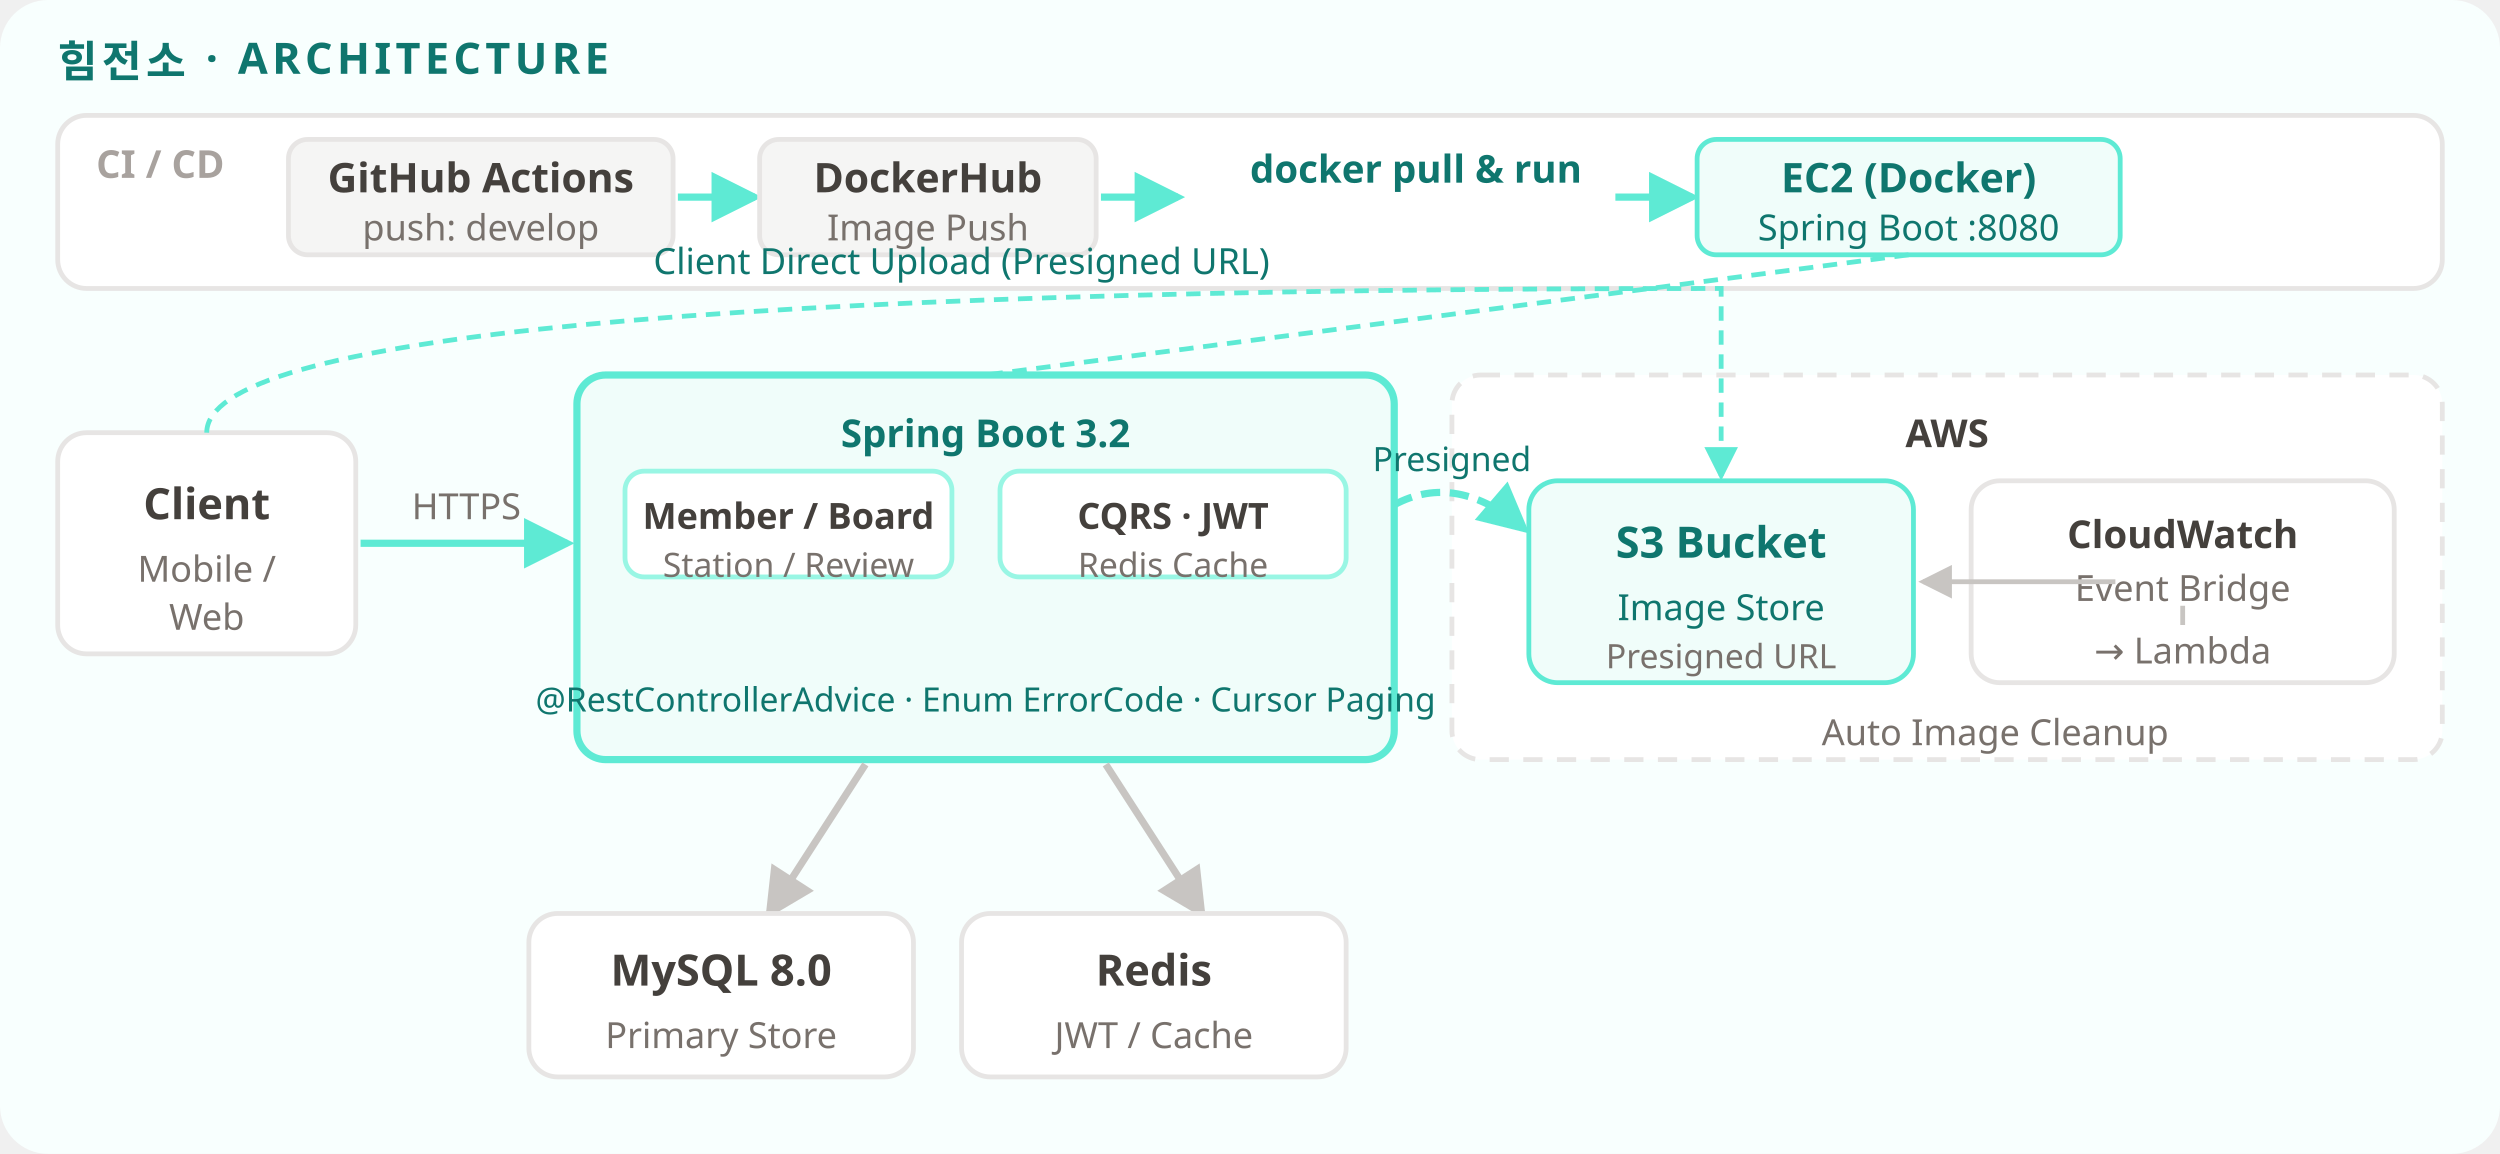
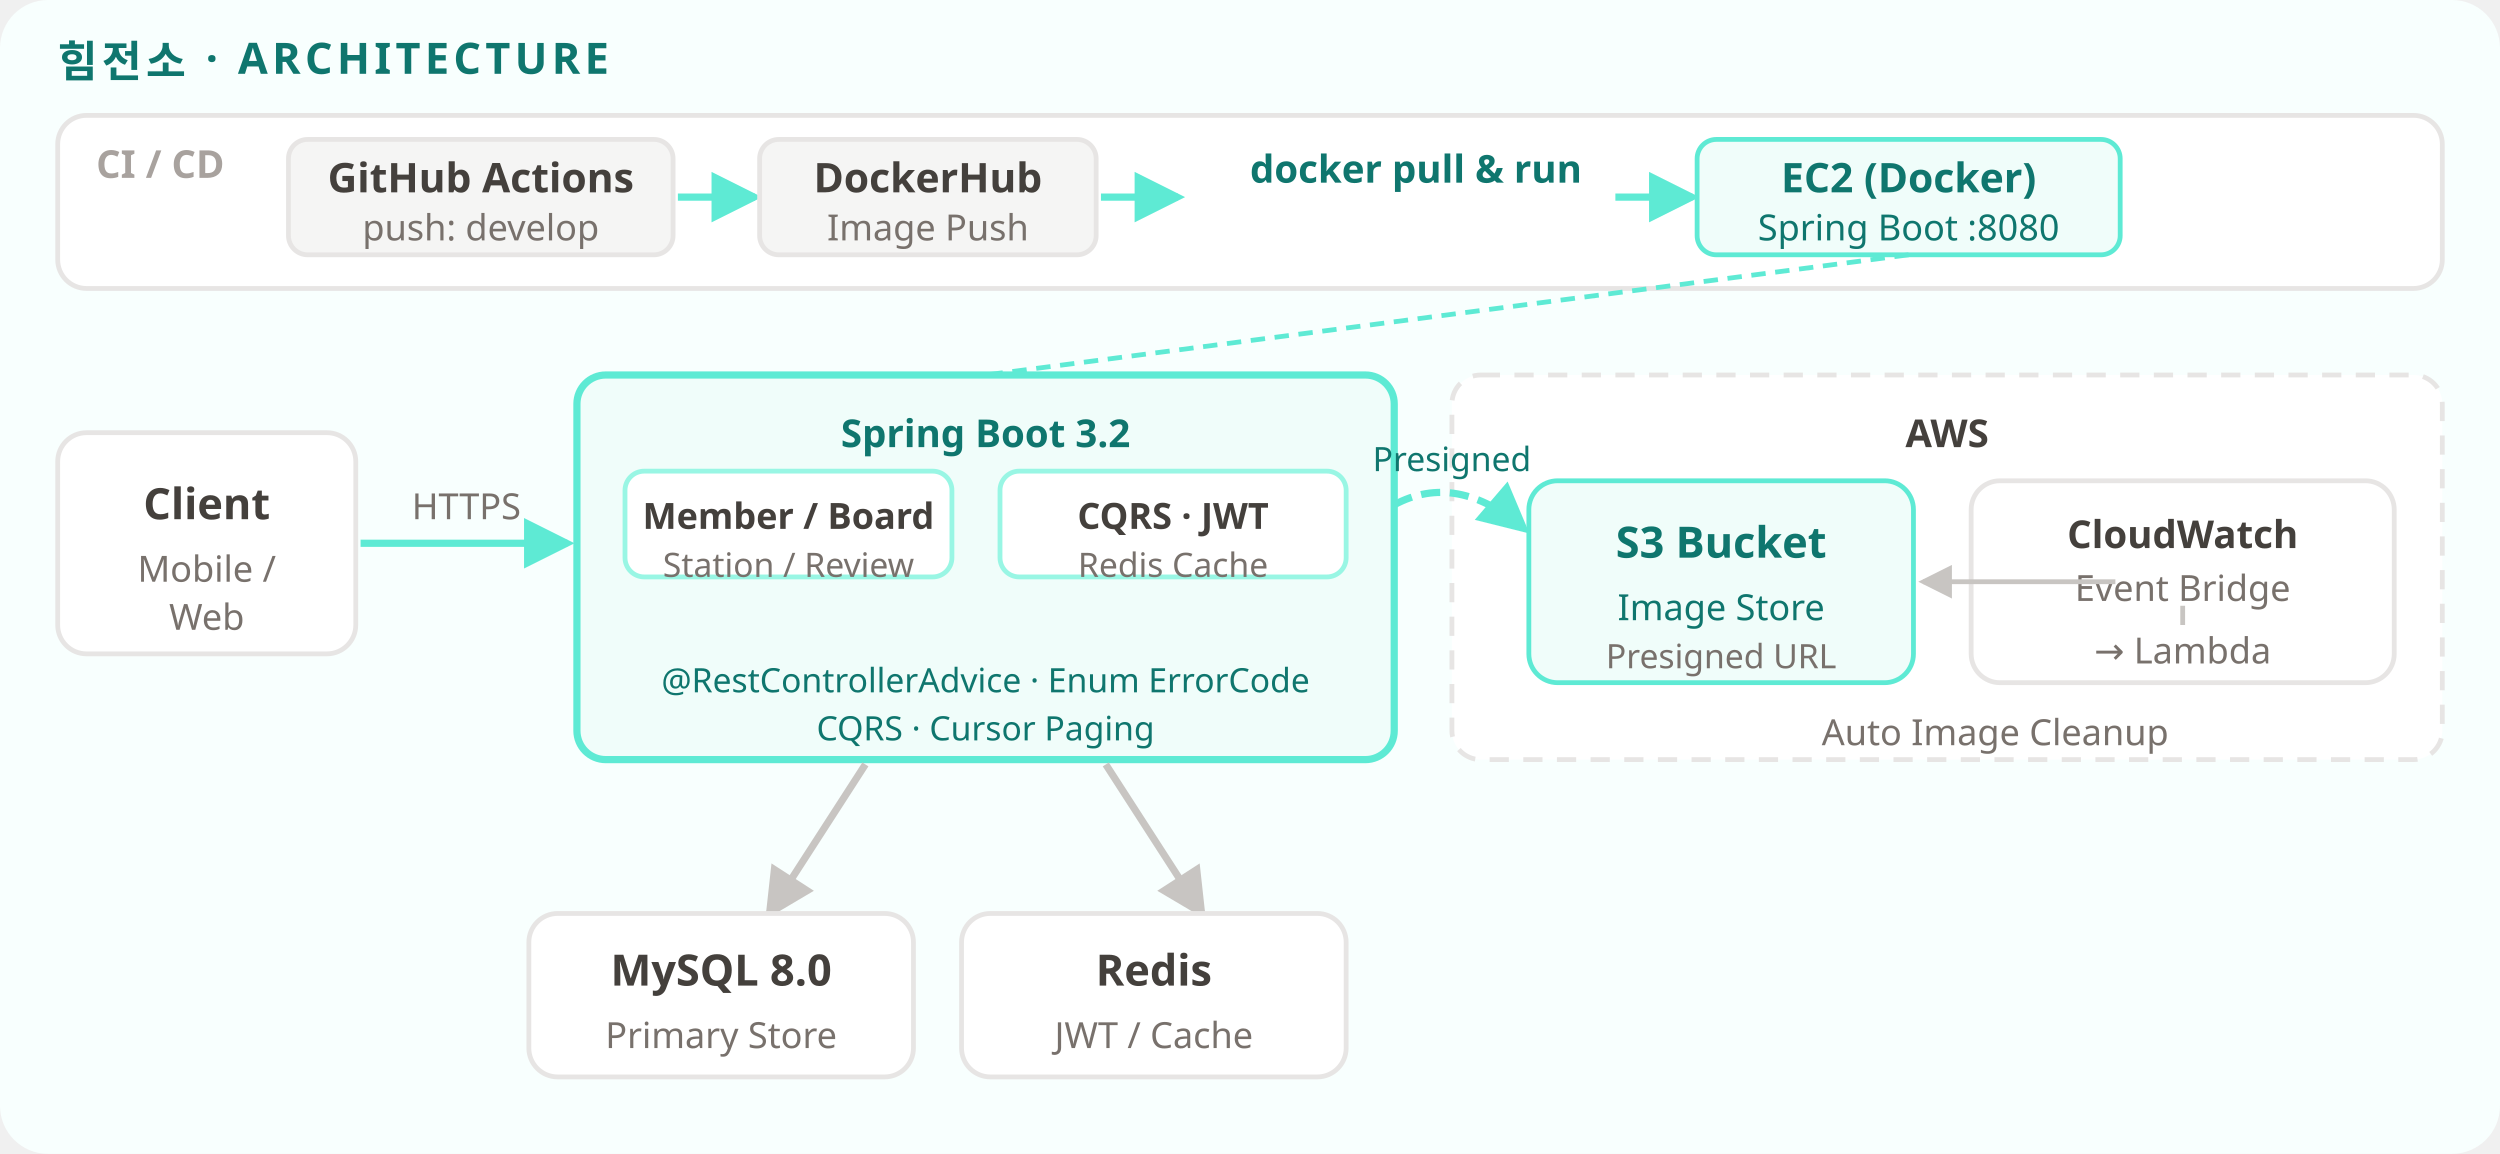
<svg xmlns="http://www.w3.org/2000/svg" viewBox="0 0 520 240" font-family="'Pretendard Variable',Pretendard,system-ui,sans-serif">
  <defs>
    <marker id="a" markerWidth="7" markerHeight="7" refX="6" refY="3.5" orient="auto">
      <path d="M0,0 L0,7 L7,3.5 z" fill="#5eead4" />
    </marker>
    <marker id="b" markerWidth="7" markerHeight="7" refX="6" refY="3.5" orient="auto">
      <path d="M0,0 L0,7 L7,3.5 z" fill="#c8c5c2" />
    </marker>
  </defs>
  <rect width="520" height="240" fill="#f8fffe" rx="10" />
  <text x="12" y="16" font-size="9" font-weight="700" fill="#0f766e" letter-spacing=".1em">힘전소 · ARCHITECTURE</text>
  <rect x="12" y="24" width="496" height="36" rx="6" fill="white" stroke="#e7e5e4" stroke-width="1" />
  <text x="20" y="37" font-size="8" fill="#a8a29e" font-weight="600">CI / CD</text>
  <rect x="60" y="29" width="80" height="24" rx="4" fill="#f5f5f4" stroke="#e7e5e4" />
  <text x="100" y="40" text-anchor="middle" font-size="8.5" font-weight="600" fill="#44403c">GitHub Actions</text>
  <text x="100" y="50" text-anchor="middle" font-size="7.5" fill="#78716c">push: develop</text>
  <line x1="141" y1="41" x2="157" y2="41" stroke="#5eead4" stroke-width="1.5" marker-end="url(#a)" />
  <rect x="158" y="29" width="70" height="24" rx="4" fill="#f5f5f4" stroke="#e7e5e4" />
  <text x="193" y="40" text-anchor="middle" font-size="8.5" font-weight="600" fill="#44403c">DockerHub</text>
  <text x="193" y="50" text-anchor="middle" font-size="7.5" fill="#78716c">Image Push</text>
  <line x1="229" y1="41" x2="245" y2="41" stroke="#5eead4" stroke-width="1.5" marker-end="url(#a)" />
  <text x="260" y="38" font-size="8" font-weight="600" fill="#0f766e">docker pull &amp; run</text>
  <line x1="336" y1="41" x2="352" y2="41" stroke="#5eead4" stroke-width="1.5" marker-end="url(#a)" />
  <rect x="353" y="29" width="88" height="24" rx="4" fill="#f0fdfa" stroke="#5eead4" />
  <text x="397" y="40" text-anchor="middle" font-size="8.5" font-weight="700" fill="#0f766e">EC2 (Docker)</text>
  <text x="397" y="50" text-anchor="middle" font-size="7.5" fill="#0f766e">Spring Boot :8080</text>
  <rect x="12" y="90" width="62" height="46" rx="6" fill="white" stroke="#e7e5e4" />
  <text x="43" y="108" text-anchor="middle" font-size="9" font-weight="700" fill="#44403c">Client</text>
  <text x="43" y="121" text-anchor="middle" font-size="7.5" fill="#78716c">Mobile /</text>
  <text x="43" y="131" text-anchor="middle" font-size="7.5" fill="#78716c">Web</text>
  <line x1="75" y1="113" x2="118" y2="113" stroke="#5eead4" stroke-width="1.5" marker-end="url(#a)" />
  <text x="97" y="108" text-anchor="middle" font-size="7.5" fill="#78716c">HTTPS</text>
  <rect x="120" y="78" width="170" height="80" rx="6" fill="#f0fdfa" stroke="#5eead4" stroke-width="1.5" />
  <text x="205" y="93" text-anchor="middle" font-size="8" font-weight="700" fill="#0f766e">Spring Boot 3.2</text>
  <rect x="130" y="98" width="68" height="22" rx="4" fill="white" stroke="#99f6e4" />
  <text x="164" y="110" text-anchor="middle" font-size="7.5" font-weight="600" fill="#44403c">Member / Board</text>
  <text x="164" y="120" text-anchor="middle" font-size="7" fill="#78716c">Station / Review</text>
  <rect x="208" y="98" width="72" height="22" rx="4" fill="white" stroke="#99f6e4" />
  <text x="244" y="110" text-anchor="middle" font-size="7.5" font-weight="600" fill="#44403c">CQRS · JWT</text>
  <text x="244" y="120" text-anchor="middle" font-size="7" fill="#78716c">Redis Cache</text>
-   <text x="205" y="148" text-anchor="middle" font-size="7" fill="#0f766e">@RestControllerAdvice · Enum ErrorCode · Cursor Paging</text>
+   <text x="205" y="144" text-anchor="middle" font-size="7" fill="#0f766e">@RestControllerAdvice · Enum ErrorCode</text>
+   <text x="205" y="154" text-anchor="middle" font-size="7" fill="#0f766e">CQRS · Cursor Paging</text>
  <line x1="180" y1="159" x2="160" y2="190" stroke="#c8c5c2" stroke-width="1.5" marker-end="url(#b)" />
  <line x1="230" y1="159" x2="250" y2="190" stroke="#c8c5c2" stroke-width="1.5" marker-end="url(#b)" />
  <rect x="110" y="190" width="80" height="34" rx="6" fill="white" stroke="#e7e5e4" />
  <text x="150" y="205" text-anchor="middle" font-size="9" font-weight="700" fill="#44403c">MySQL 8.0</text>
  <text x="150" y="218" text-anchor="middle" font-size="7.5" fill="#78716c">Primary Store</text>
  <rect x="200" y="190" width="80" height="34" rx="6" fill="white" stroke="#e7e5e4" />
  <text x="240" y="205" text-anchor="middle" font-size="9" font-weight="700" fill="#44403c">Redis</text>
  <text x="240" y="218" text-anchor="middle" font-size="7.5" fill="#78716c">JWT / Cache</text>
  <rect x="302" y="78" width="206" height="80" rx="6" fill="white" stroke="#e7e5e4" stroke-dasharray="4,3" />
  <text x="405" y="93" text-anchor="middle" font-size="8" font-weight="700" fill="#44403c">AWS</text>
  <rect x="318" y="100" width="80" height="42" rx="6" fill="#f0fdfa" stroke="#5eead4" />
  <text x="358" y="116" text-anchor="middle" font-size="9" font-weight="700" fill="#0f766e">S3 Bucket</text>
  <text x="358" y="129" text-anchor="middle" font-size="7.5" fill="#0f766e">Image Store</text>
  <text x="358" y="139" text-anchor="middle" font-size="7" fill="#78716c">Presigned URL</text>
  <rect x="410" y="100" width="88" height="42" rx="6" fill="white" stroke="#e7e5e4" />
  <text x="454" y="114" text-anchor="middle" font-size="8" font-weight="600" fill="#44403c">CloudWatch</text>
  <text x="454" y="125" text-anchor="middle" font-size="7.5" fill="#78716c">Event Bridge</text>
  <line x1="454" y1="126" x2="454" y2="130" stroke="#c8c5c2" stroke-width="1" />
  <text x="454" y="138" text-anchor="middle" font-size="7.5" fill="#78716c">→ Lambda</text>
  <path d="M290 105 Q303 98 317 110" stroke="#5eead4" stroke-width="1.5" fill="none" marker-end="url(#a)" stroke-dasharray="4,2" />
  <text x="302" y="98" text-anchor="middle" font-size="7" fill="#0f766e">Presigned</text>
-   <path d="M43 90 Q43 60 358 60 Q358 78 358 99" stroke="#5eead4" stroke-width="1" fill="none" marker-end="url(#a)" stroke-dasharray="3,2" />
-   <text x="200" y="57" text-anchor="middle" font-size="7.5" fill="#0f766e">Client Direct Upload (Presigned URL)</text>
  <path d="M440 121 Q415 121 400 121" stroke="#c8c5c2" stroke-width="1" fill="none" marker-end="url(#b)" />
  <line x1="397" y1="53" x2="205" y2="78" stroke="#5eead4" stroke-width="1" stroke-dasharray="3,2" />
  <text x="415" y="155" text-anchor="middle" font-size="7.5" fill="#78716c">Auto Image Cleanup</text>
</svg>
